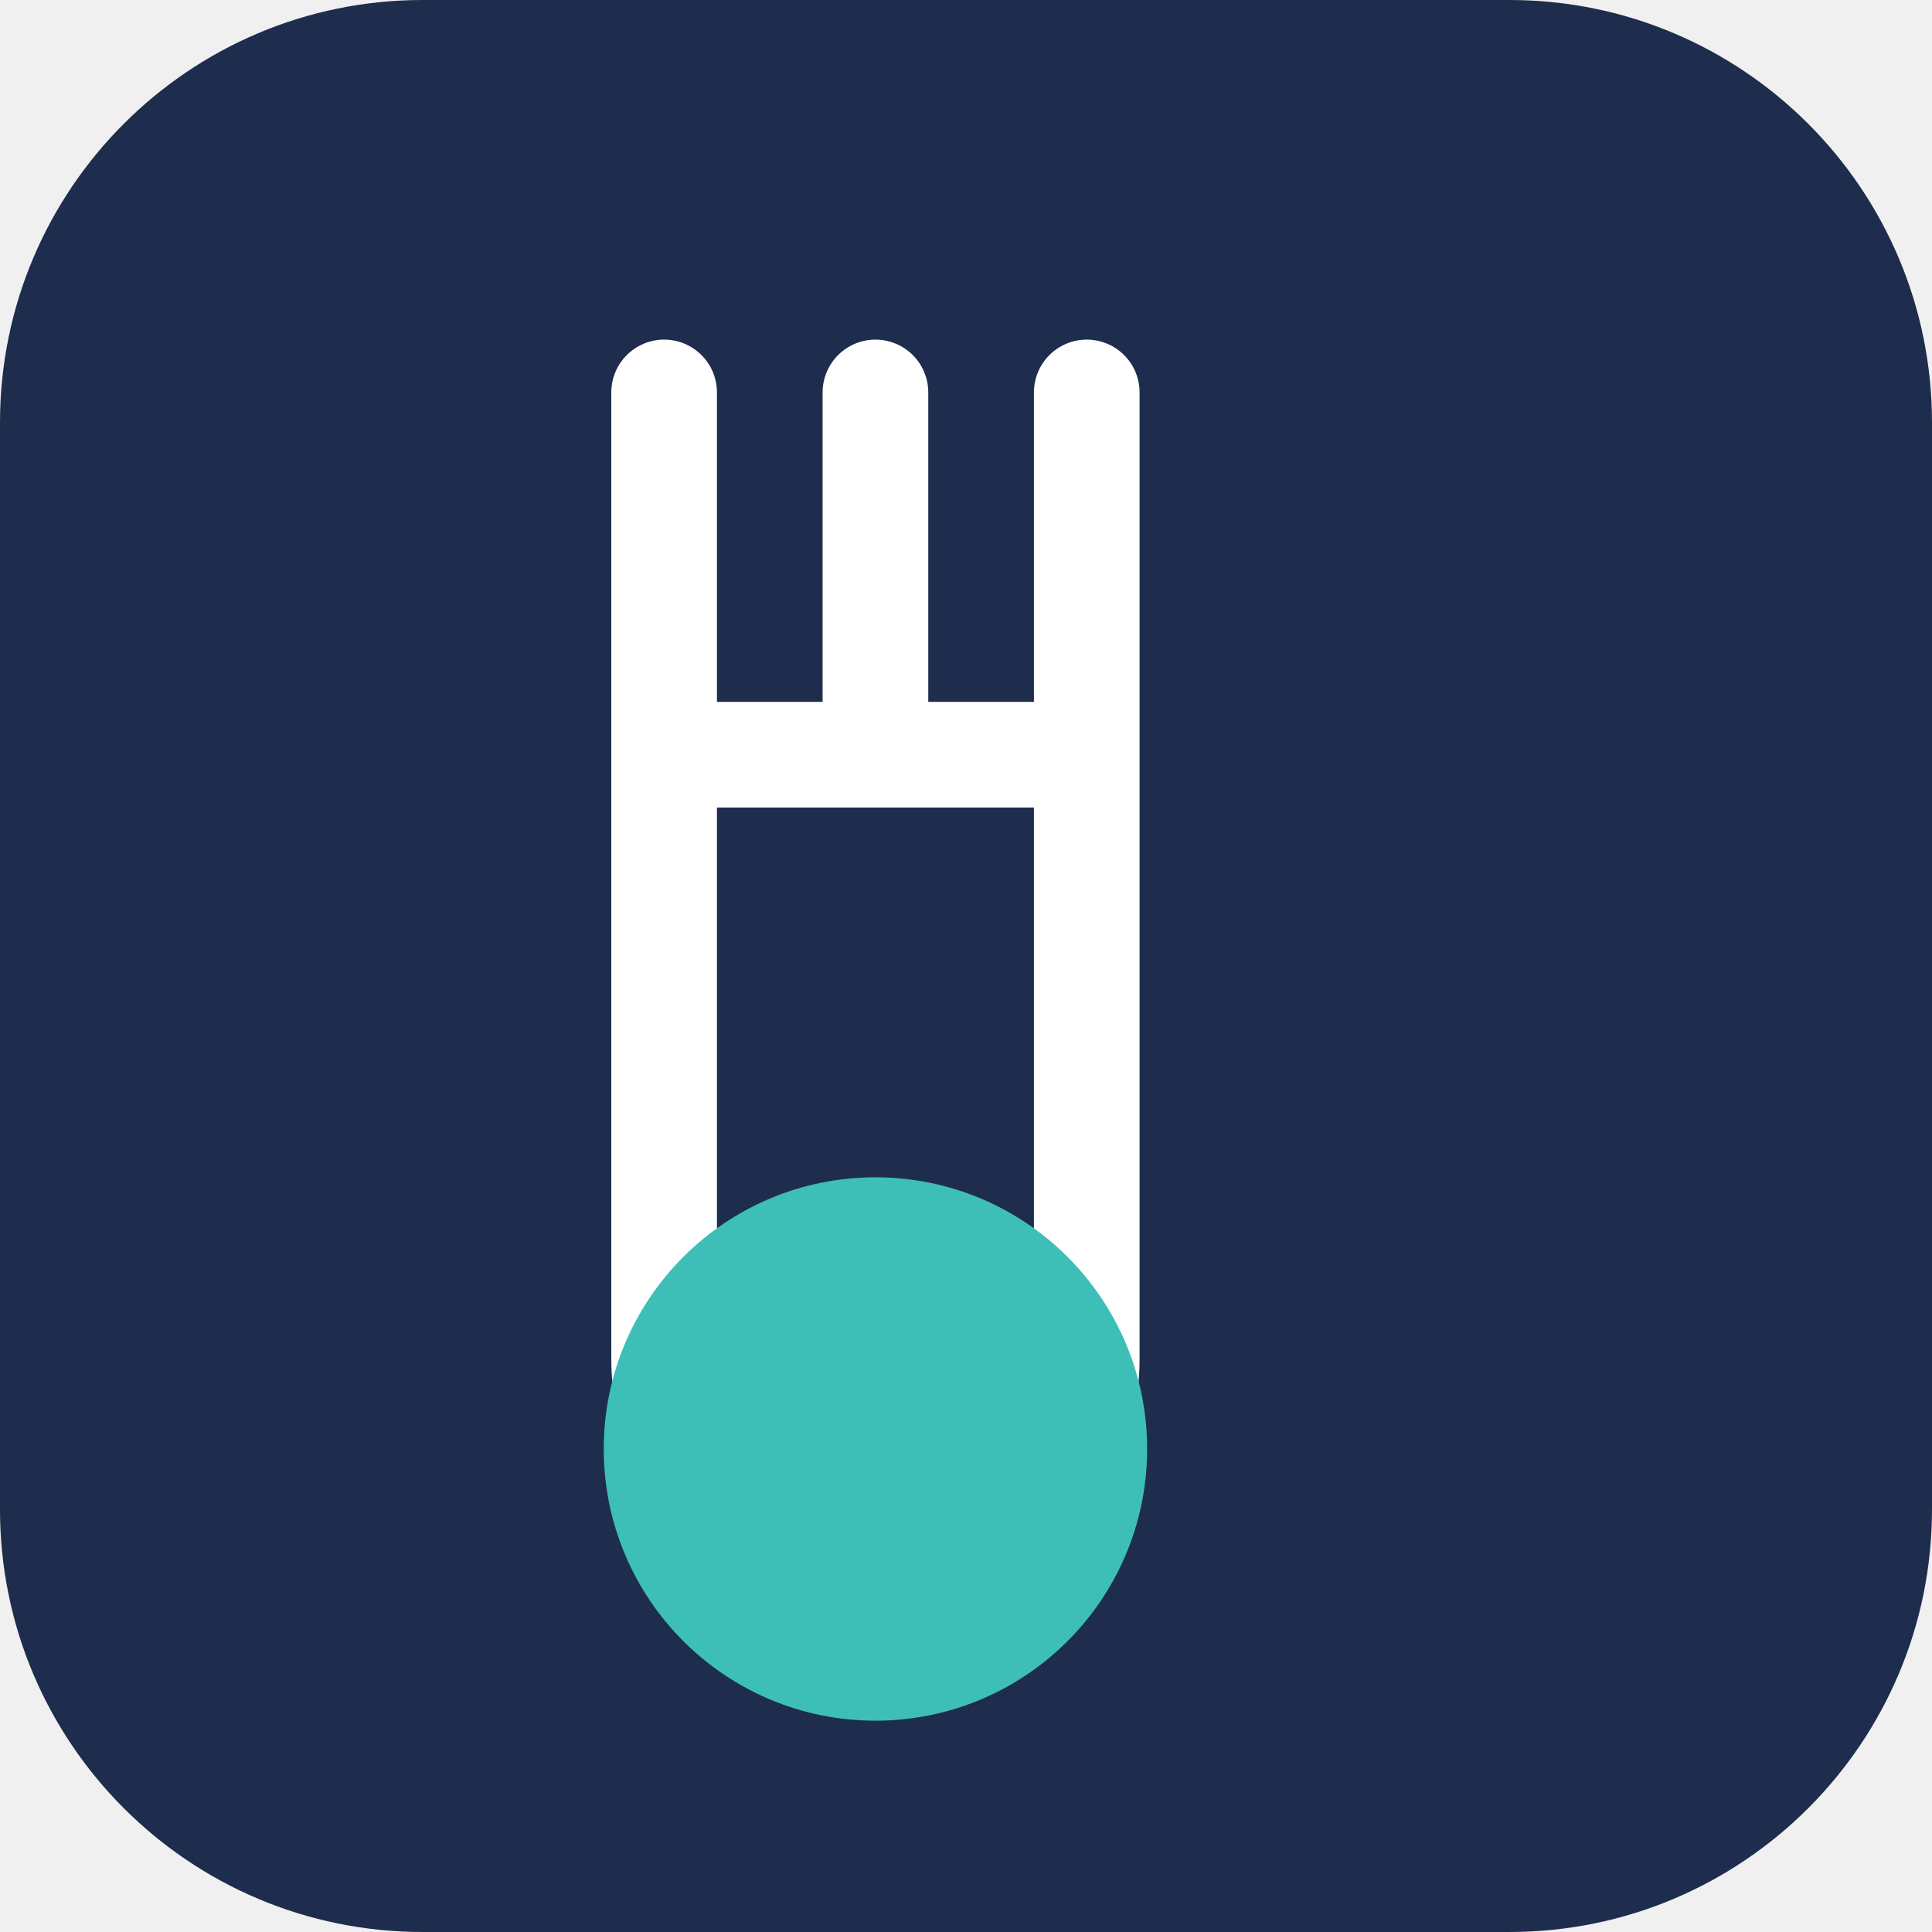
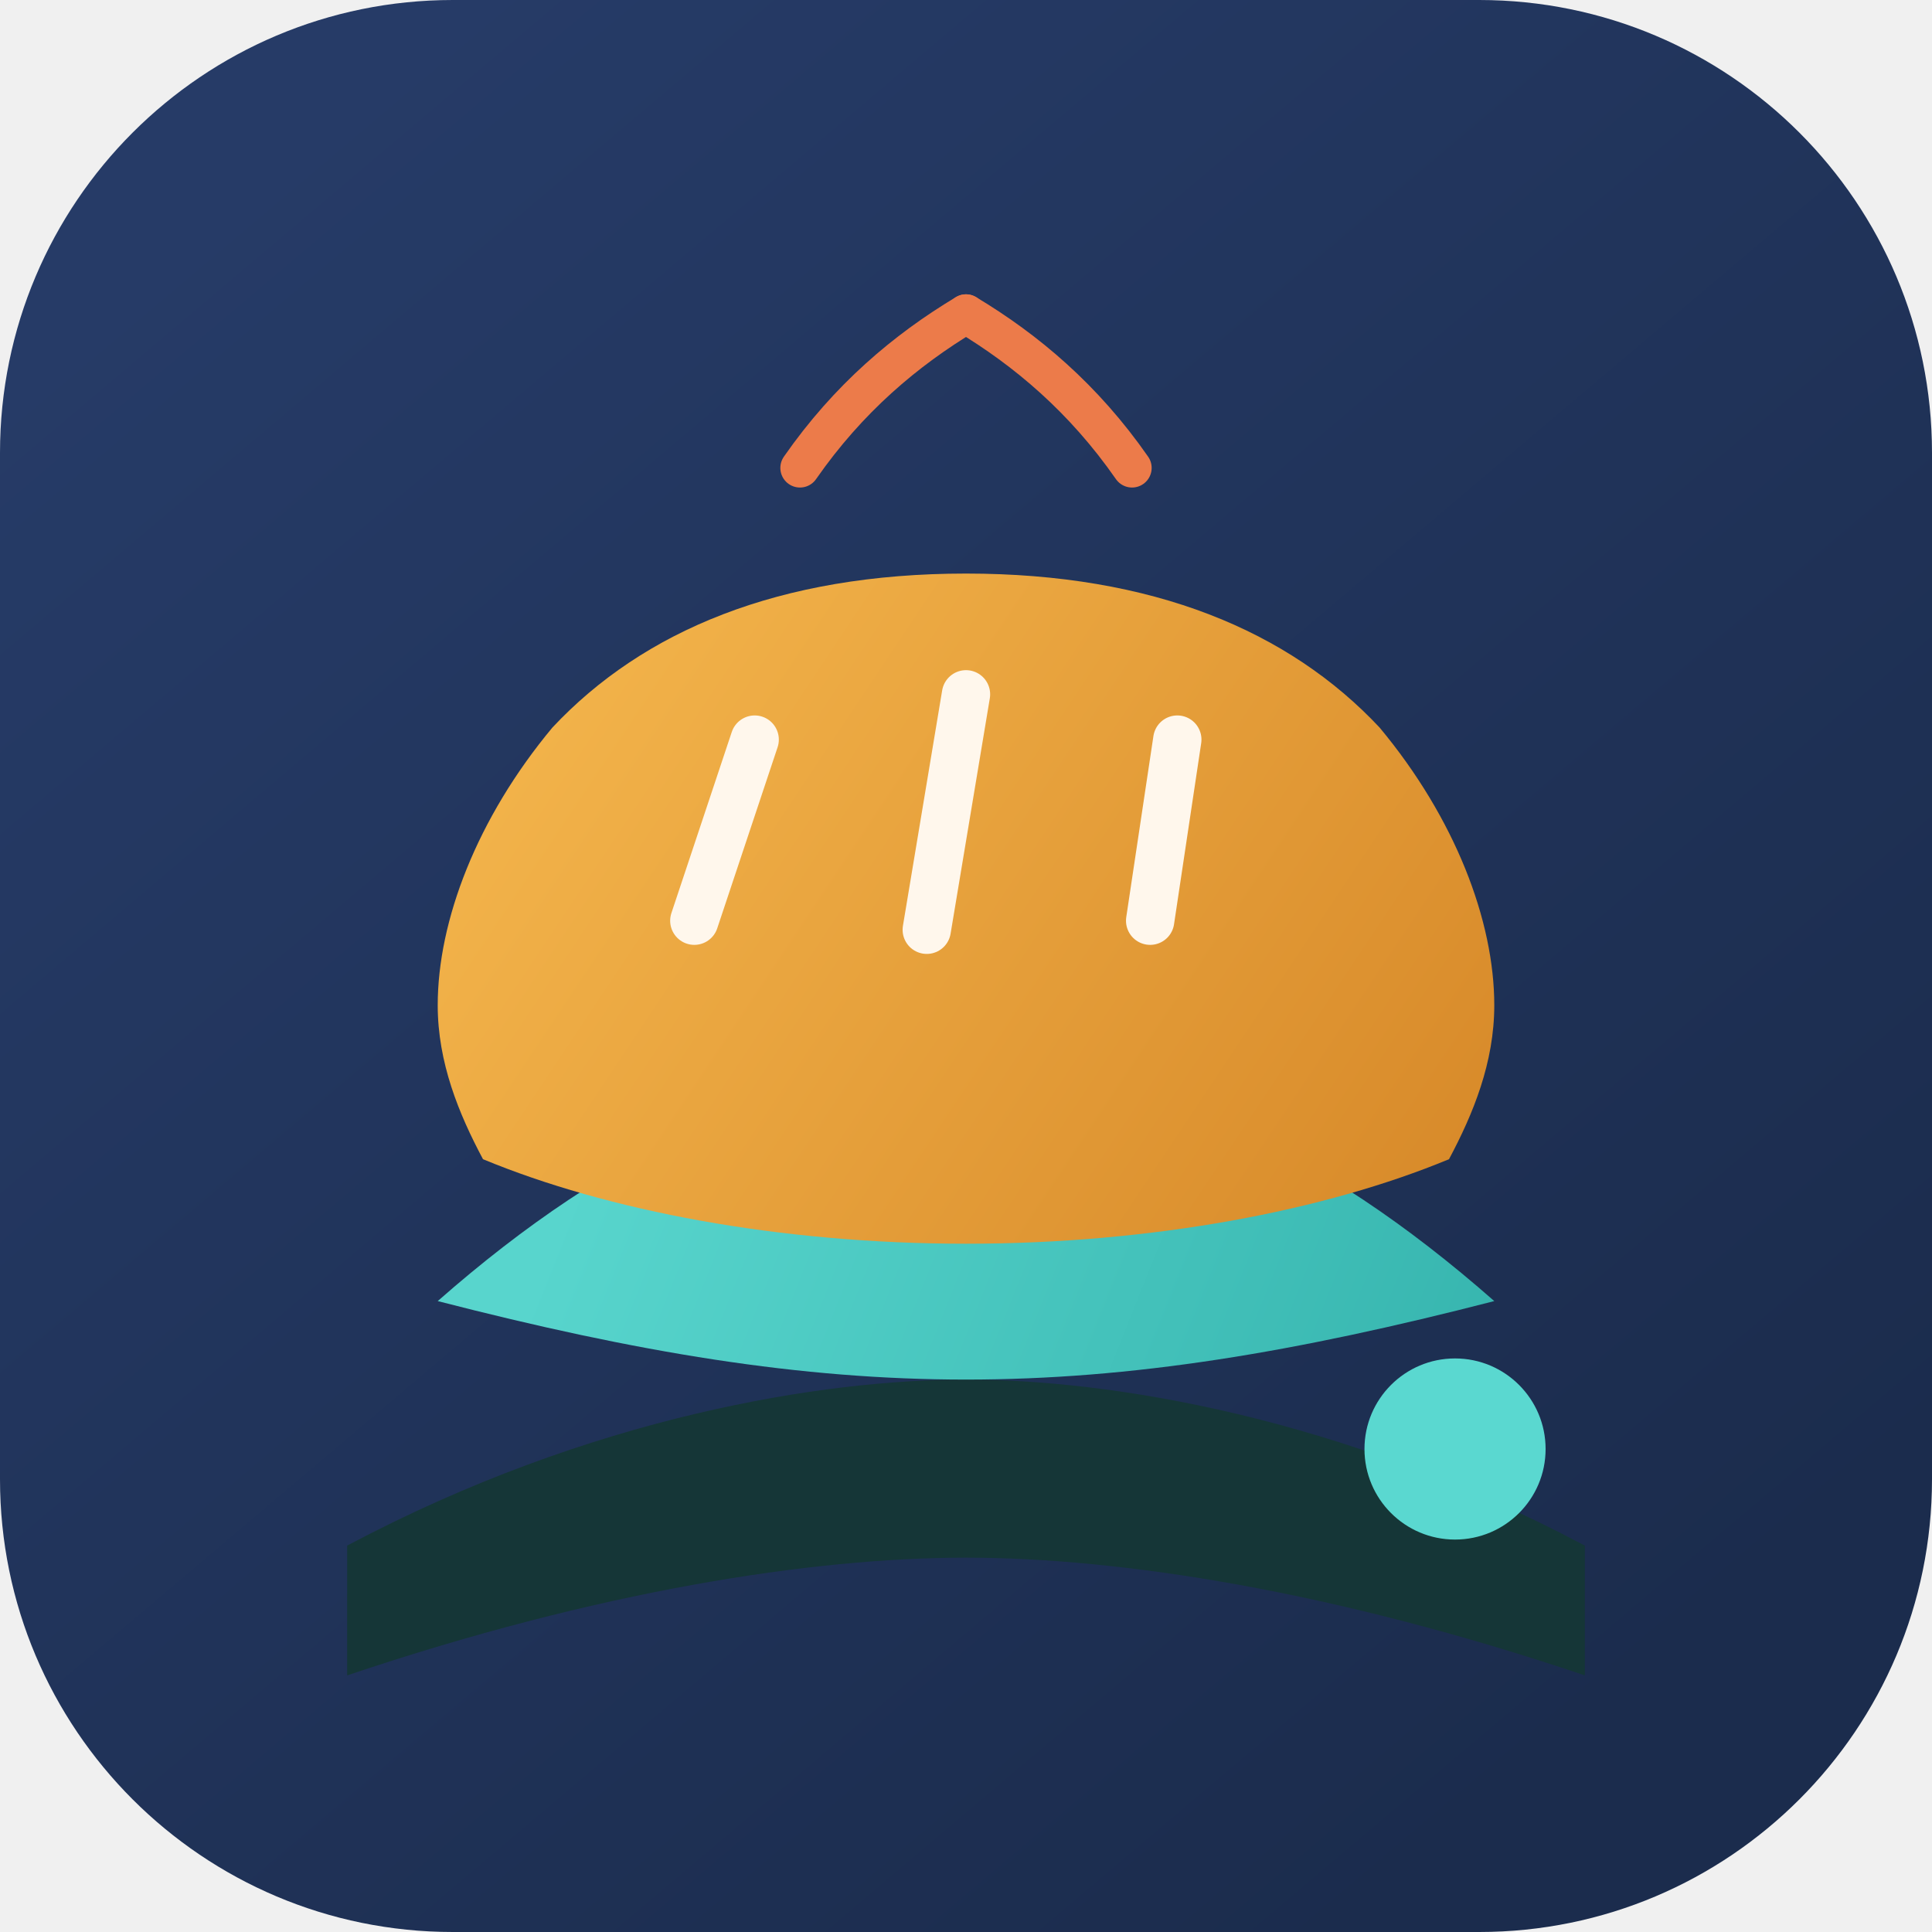
- <svg xmlns="http://www.w3.org/2000/svg" viewBox="0 0 64 64">
-   <rect width="64" height="64" rx="14" fill="#1E2D4E" />
-   <path d="M22 13v12m7-12v12m7-12v12M22 25h14v20a7 7 0 0 1-7 7 7 7 0 0 1-7-7V25Z" fill="none" stroke="#ffffff" stroke-width="3.5" stroke-linecap="round" stroke-linejoin="round" />
-   <circle cx="29" cy="48" r="9" fill="#3DBFB8" />
+ <svg xmlns="http://www.w3.org/2000/svg" viewBox="0 0 64 64" role="img" aria-label="Loavish icon">
+   <defs>
+     <linearGradient id="loavishBg" x1="8" y1="6" x2="52" y2="58" gradientUnits="userSpaceOnUse">
+       <stop stop-color="#263B67" />
+       <stop offset="1" stop-color="#1B2C4D" />
+     </linearGradient>
+     <linearGradient id="loavishPlate" x1="17" y1="44" x2="52" y2="58" gradientUnits="userSpaceOnUse">
+       <stop stop-color="#58D5CD" />
+       <stop offset="1" stop-color="#2FAEA8" />
+     </linearGradient>
+     <linearGradient id="loavishLoaf" x1="19" y1="20" x2="49" y2="40" gradientUnits="userSpaceOnUse">
+       <stop stop-color="#F3B44B" />
+       <stop offset="1" stop-color="#D78929" />
+     </linearGradient>
+   </defs>
+   <rect width="64" height="64" rx="15" fill="url(#loavishBg)" />
+   <path d="M11.5 51.2C19.6 46.9 27.3 45.7 32 45.7C36.7 45.7 44.4 46.9 52.5 51.2V55.5C44.2 52.7 37.1 51.6 32 51.6C26.9 51.6 19.8 52.7 11.5 55.5V51.2Z" fill="#153637" />
+   <path d="M14.5 43.1C20.3 38 26 35.4 32 35.4C38 35.4 43.7 38 49.5 43.1C42.9 44.8 37.5 45.7 32 45.7C26.5 45.7 21.1 44.8 14.5 43.1Z" fill="url(#loavishPlate)" />
+   <path d="M18.3 24.1C21.3 20.9 25.8 19 32 19C38.2 19 42.7 20.9 45.7 24.1C48.2 27.1 49.5 30.5 49.5 33.3C49.5 35.2 48.8 36.9 48 38.4C43.9 40.1 38.2 41.2 32 41.2C25.8 41.2 20.1 40.1 16 38.4C15.2 36.9 14.5 35.2 14.5 33.3C14.5 30.5 15.8 27.1 18.3 24.1Z" fill="url(#loavishLoaf)" />
+   <path d="M25 24.5L23 30.5" stroke="#FFF7EC" stroke-width="1.6" stroke-linecap="round" />
+   <path d="M32 23L30.7 30.8" stroke="#FFF7EC" stroke-width="1.6" stroke-linecap="round" />
+   <path d="M39 24.5L38.1 30.5" stroke="#FFF7EC" stroke-width="1.6" stroke-linecap="round" />
+   <path d="M26.5 15.5C28.1 13.2 30 11.6 32 10.4" stroke="#EC7B4A" stroke-width="1.3" stroke-linecap="round" />
+   <path d="M37.5 15.5C35.9 13.2 34 11.6 32 10.4" stroke="#EC7B4A" stroke-width="1.3" stroke-linecap="round" />
+   <circle cx="48.2" cy="48" r="3" fill="#5AD8D0" />
</svg>
